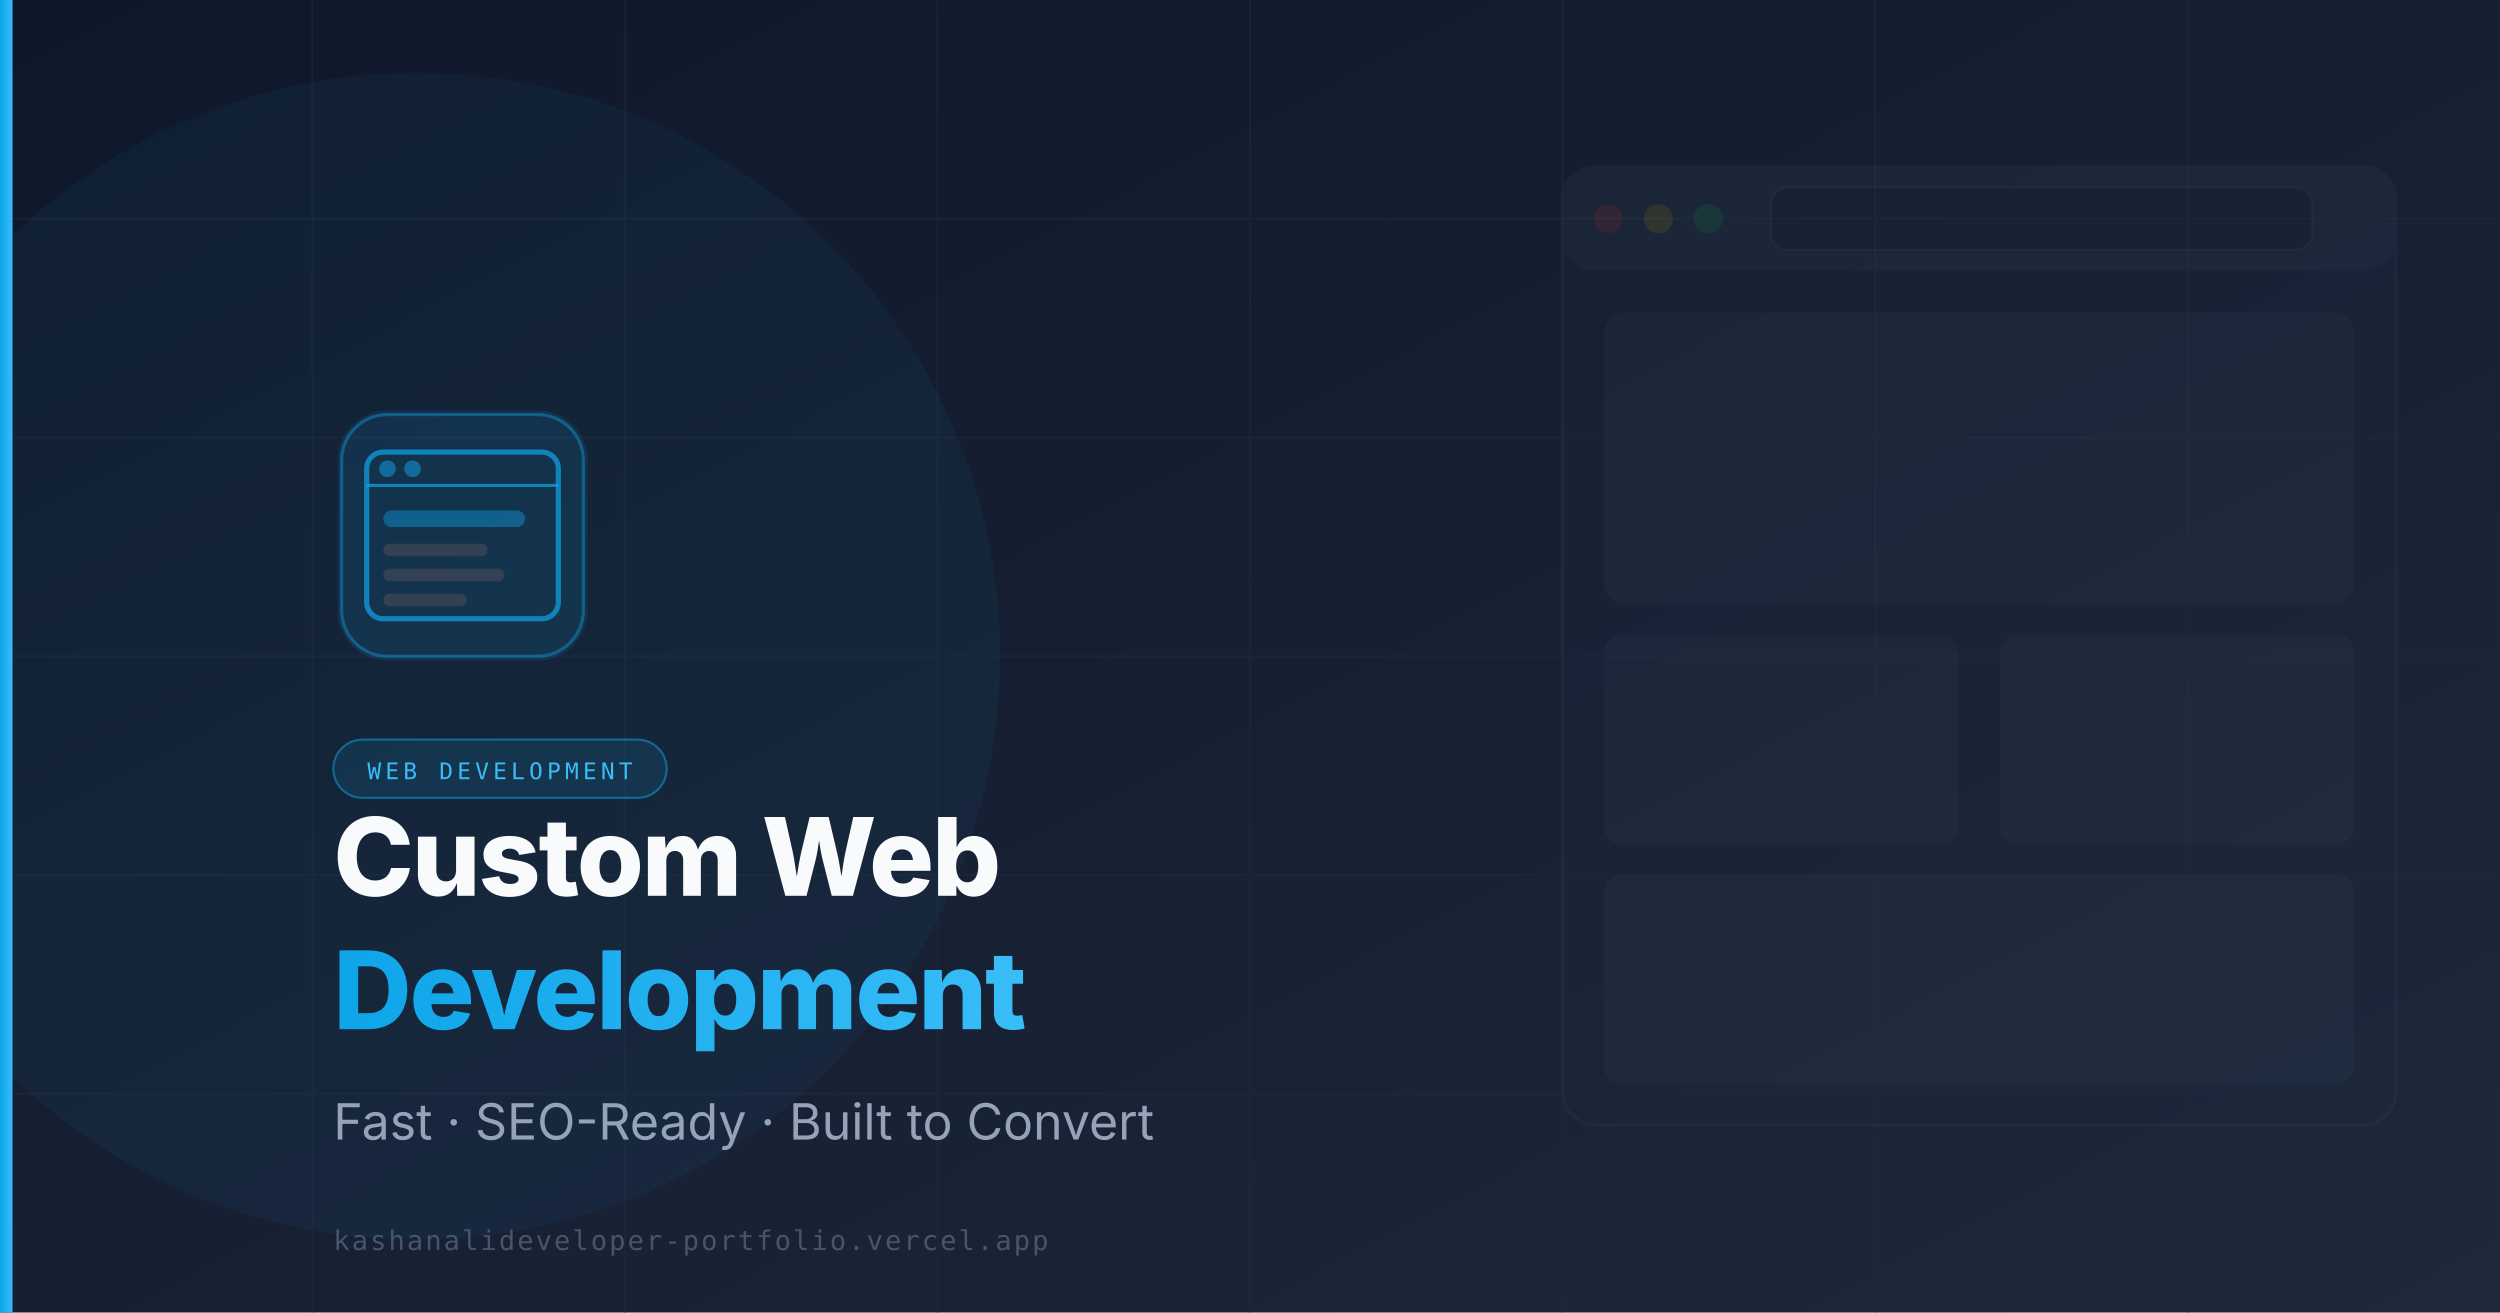
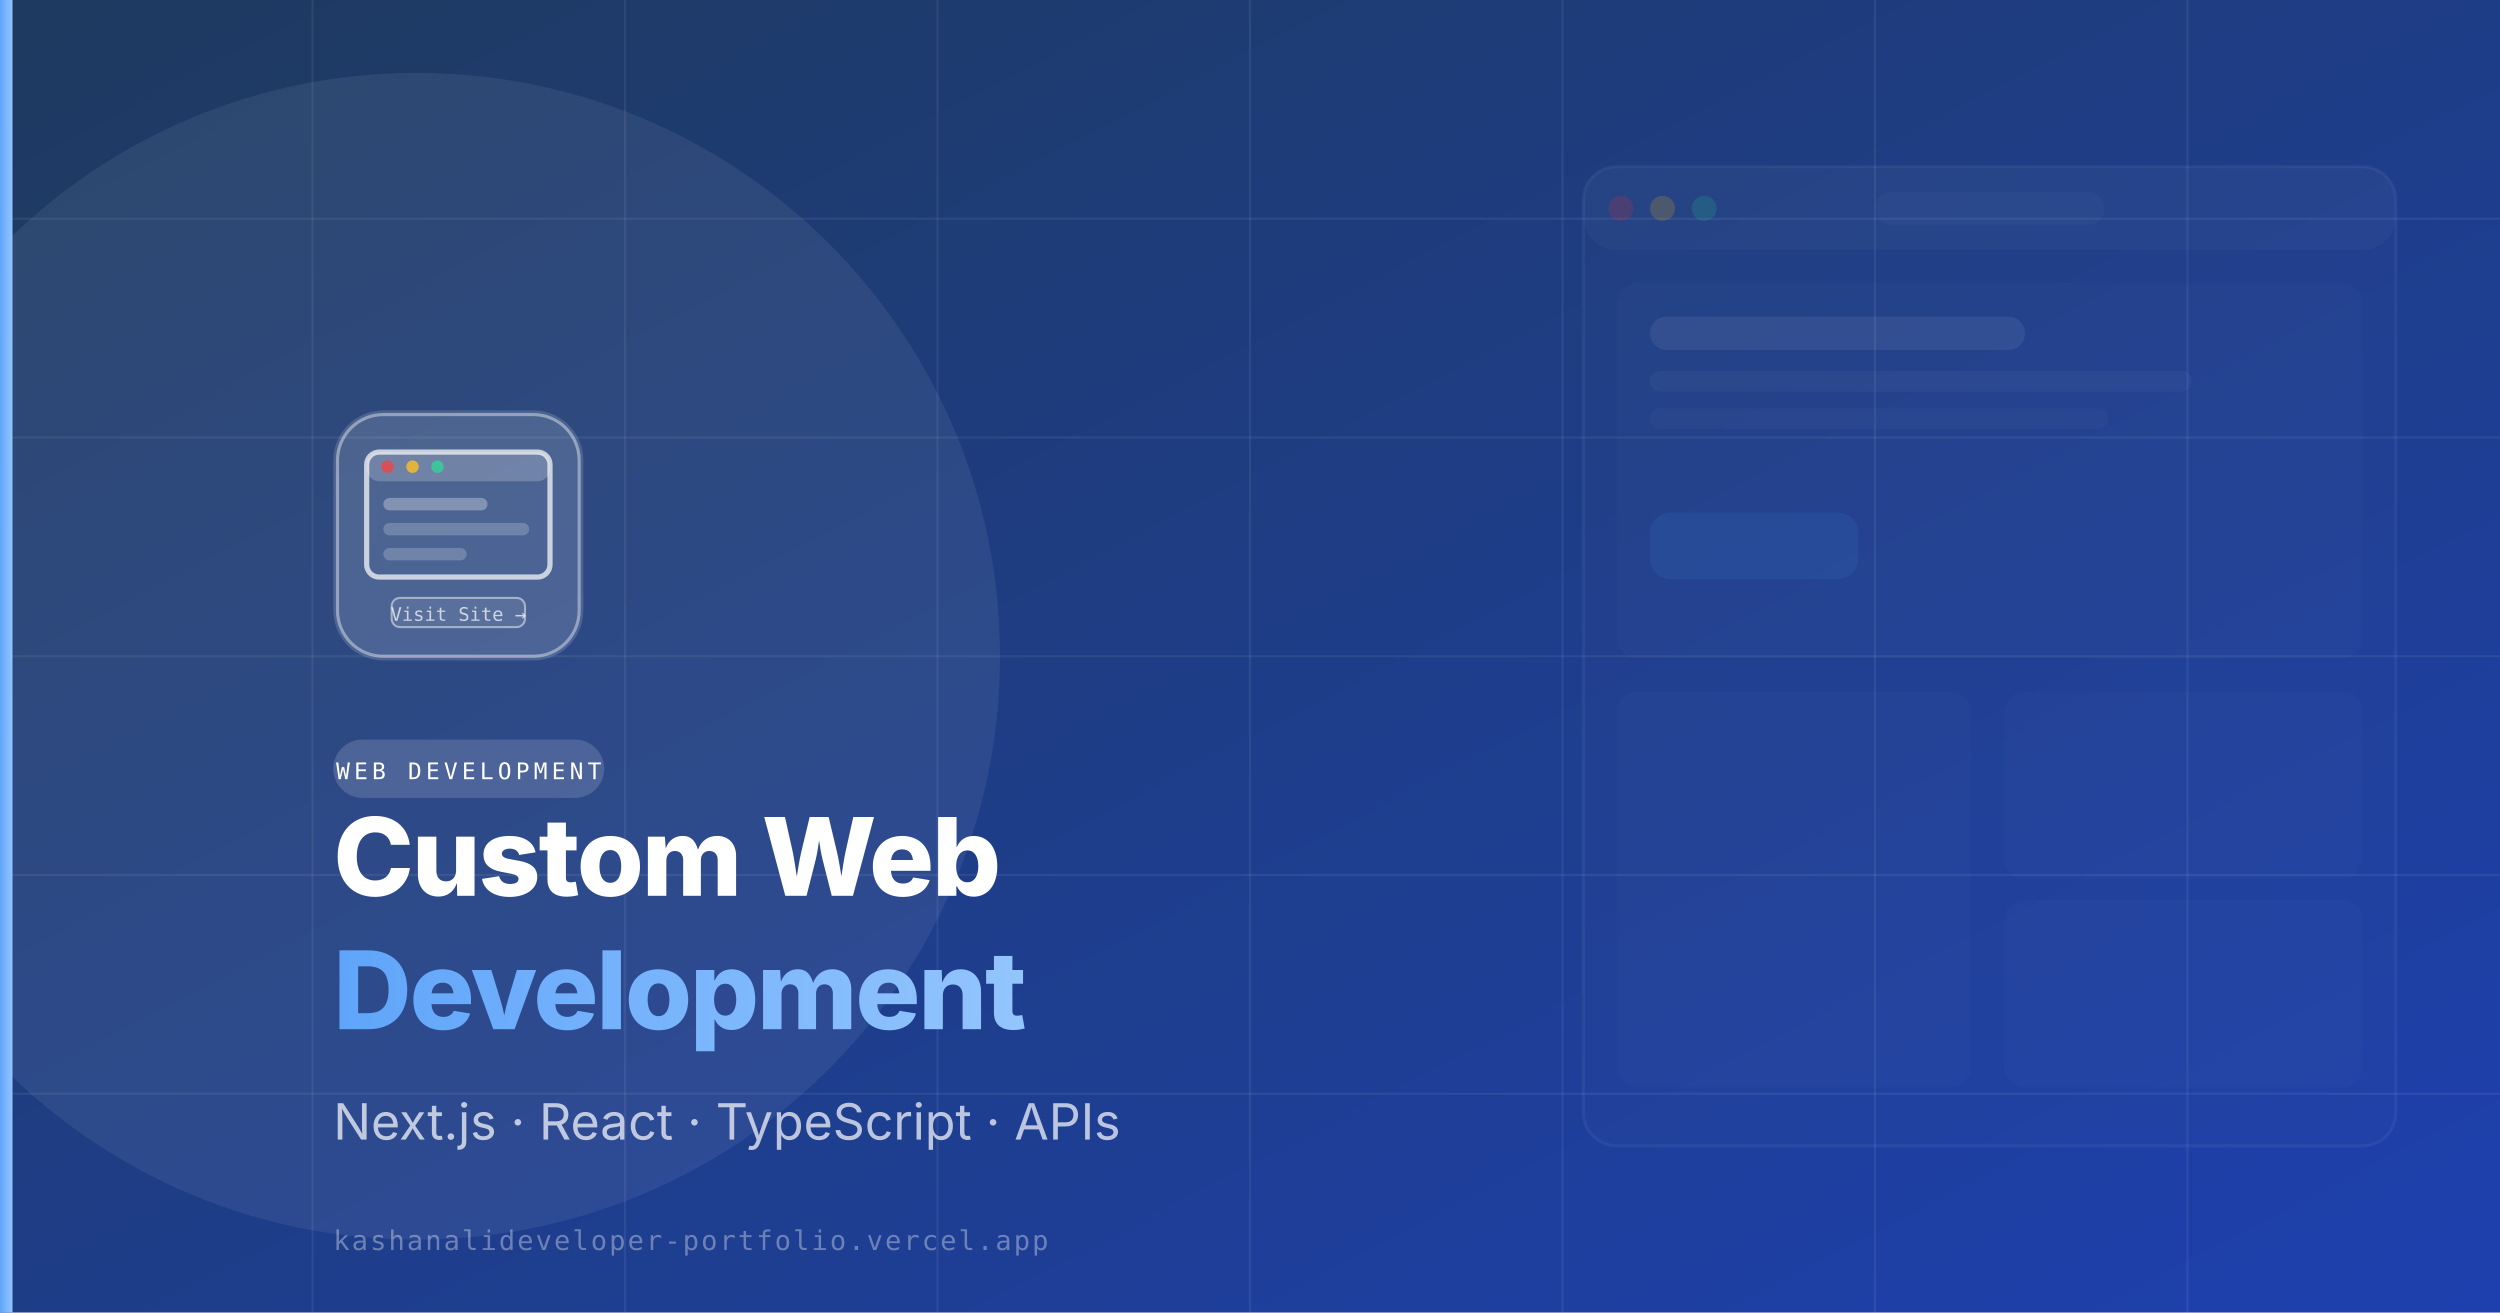
<svg xmlns="http://www.w3.org/2000/svg" width="1200" height="630" viewBox="0 0 1200 630">
  <defs>
    <linearGradient id="bg" x1="0%" y1="0%" x2="100%" y2="100%">
-       <stop offset="0%" style="stop-color:#0f172a" />
-       <stop offset="100%" style="stop-color:#1e293b" />
+       <stop offset="0%" style="stop-color:#1e3a5f" />
+       <stop offset="100%" style="stop-color:#1e40af" />
    </linearGradient>
-     <linearGradient id="accent" x1="0%" y1="0%" x2="100%" y2="0%">
-       <stop offset="0%" style="stop-color:#0ea5e9" />
-       <stop offset="100%" style="stop-color:#38bdf8" />
+     <linearGradient id="acc" x1="0%" y1="0%" x2="100%" y2="0%">
+       <stop offset="0%" style="stop-color:#60a5fa" />
+       <stop offset="100%" style="stop-color:#93c5fd" />
    </linearGradient>
  </defs>
  <rect width="1200" height="630" fill="url(#bg)" />
-   <g stroke="#1e293b" stroke-width="1" opacity="0.5">
+   <g stroke="rgba(255,255,255,0.07)" stroke-width="1">
    <line x1="0" y1="105" x2="1200" y2="105" />
    <line x1="0" y1="210" x2="1200" y2="210" />
    <line x1="0" y1="315" x2="1200" y2="315" />
    <line x1="0" y1="420" x2="1200" y2="420" />
    <line x1="0" y1="525" x2="1200" y2="525" />
    <line x1="150" y1="0" x2="150" y2="630" />
    <line x1="300" y1="0" x2="300" y2="630" />
    <line x1="450" y1="0" x2="450" y2="630" />
    <line x1="600" y1="0" x2="600" y2="630" />
    <line x1="750" y1="0" x2="750" y2="630" />
    <line x1="900" y1="0" x2="900" y2="630" />
    <line x1="1050" y1="0" x2="1050" y2="630" />
  </g>
-   <circle cx="200" cy="315" r="280" fill="#0ea5e9" opacity="0.05" />
-   <rect x="0" y="0" width="6" height="630" fill="url(#accent)" />
-   <g transform="translate(162, 197)">
-     <rect width="120" height="120" rx="24" fill="#0ea5e9" opacity="0.12" />
-     <rect x="2" y="2" width="116" height="116" rx="22" fill="none" stroke="#0ea5e9" stroke-width="1.5" opacity="0.4" />
-     <rect x="14" y="20" width="92" height="80" rx="8" fill="none" stroke="#0ea5e9" stroke-width="2.5" opacity="0.7" />
-     <line x1="14" y1="36" x2="106" y2="36" stroke="#0ea5e9" stroke-width="1.5" opacity="0.7" />
-     <circle cx="24" cy="28" r="4" fill="#0ea5e9" opacity="0.5" />
-     <circle cx="36" cy="28" r="4" fill="#0ea5e9" opacity="0.5" />
-     <rect x="22" y="48" width="68" height="8" rx="4" fill="#0ea5e9" opacity="0.4" />
-     <rect x="22" y="64" width="50" height="6" rx="3" fill="#334155" />
-     <rect x="22" y="76" width="58" height="6" rx="3" fill="#334155" />
-     <rect x="22" y="88" width="40" height="6" rx="3" fill="#334155" />
+   <circle cx="200" cy="315" r="280" fill="white" opacity="0.07" />
+   <rect x="0" y="0" width="6" height="630" fill="url(#acc)" />
+   <g transform="translate(160, 197)">
+     <rect width="120" height="120" rx="24" fill="white" opacity="0.15" />
+     <rect x="2" y="2" width="116" height="116" rx="22" fill="none" stroke="white" stroke-width="1.5" opacity="0.4" />
+     <rect x="16" y="20" width="88" height="60" rx="6" fill="none" stroke="white" stroke-width="2.5" opacity="0.7" />
+     <rect x="16" y="20" width="88" height="14" rx="6" fill="white" opacity="0.2" />
+     <circle cx="26" cy="27" r="3" fill="#ef4444" opacity="0.8" />
+     <circle cx="38" cy="27" r="3" fill="#fbbf24" opacity="0.8" />
+     <circle cx="50" cy="27" r="3" fill="#34d399" opacity="0.8" />
+     <rect x="24" y="42" width="50" height="6" rx="3" fill="rgba(255,255,255,0.3)" />
+     <rect x="24" y="54" width="70" height="6" rx="3" fill="rgba(255,255,255,0.2)" />
+     <rect x="24" y="66" width="40" height="6" rx="3" fill="rgba(255,255,255,0.2)" />
+     <rect x="28" y="90" width="64" height="14" rx="4" fill="rgba(255,255,255,0.15)" stroke="white" stroke-width="1" opacity="0.5" />
+     <text x="60" y="101" font-family="monospace" font-size="9" fill="white" text-anchor="middle" opacity="0.7">Visit Site →</text>
  </g>
-   <rect x="160" y="355" width="160" height="28" rx="14" fill="#0ea5e9" opacity="0.12" />
-   <rect x="160" y="355" width="160" height="28" rx="14" fill="none" stroke="#0ea5e9" stroke-width="1" opacity="0.5" />
-   <text x="240" y="374" font-family="monospace" font-size="11" fill="#38bdf8" text-anchor="middle" letter-spacing="2">WEB DEVELOPMENT</text>
-   <text x="160" y="430" font-family="'Inter', 'Helvetica Neue', sans-serif" font-size="52" font-weight="800" fill="#f8fafc" letter-spacing="-1">Custom Web</text>
-   <text x="160" y="494" font-family="'Inter', 'Helvetica Neue', sans-serif" font-size="52" font-weight="800" fill="url(#accent)" letter-spacing="-1">Development</text>
-   <text x="160" y="547" font-family="'Inter', 'Helvetica Neue', sans-serif" font-size="24" font-weight="400" fill="#94a3b8">Fast · SEO-Ready · Built to Convert</text>
-   <g transform="translate(750, 80)" opacity="0.2">
-     <rect width="400" height="460" rx="16" fill="#1e293b" stroke="#334155" stroke-width="1.5" />
-     <rect x="0" y="0" width="400" height="50" rx="16" fill="#334155" />
-     <circle cx="22" cy="25" r="7" fill="#ef4444" opacity="0.6" />
-     <circle cx="46" cy="25" r="7" fill="#eab308" opacity="0.6" />
-     <circle cx="70" cy="25" r="7" fill="#22c55e" opacity="0.6" />
-     <rect x="100" y="10" width="260" height="30" rx="8" fill="#1e293b" stroke="#475569" stroke-width="1" />
-     <rect x="20" y="70" width="360" height="140" rx="10" fill="#334155" />
-     <rect x="20" y="225" width="170" height="100" rx="8" fill="#334155" />
-     <rect x="210" y="225" width="170" height="100" rx="8" fill="#334155" />
-     <rect x="20" y="340" width="360" height="100" rx="8" fill="#334155" />
+   <rect x="160" y="355" width="130" height="28" rx="14" fill="white" opacity="0.15" />
+   <text x="225" y="374" font-family="monospace" font-size="11" fill="white" text-anchor="middle" letter-spacing="2">WEB DEVELOPMENT</text>
+   <text x="160" y="430" font-family="'Inter','Helvetica Neue',sans-serif" font-size="52" font-weight="800" fill="white" letter-spacing="-1">Custom Web</text>
+   <text x="160" y="494" font-family="'Inter','Helvetica Neue',sans-serif" font-size="52" font-weight="800" fill="url(#acc)" letter-spacing="-1">Development</text>
+   <text x="160" y="547" font-family="'Inter','Helvetica Neue',sans-serif" font-size="24" font-weight="400" fill="rgba(255,255,255,0.7)">Next.js · React · TypeScript · APIs</text>
+   <g transform="translate(760, 80)" opacity="0.25">
+     <rect width="390" height="470" rx="16" fill="rgba(255,255,255,0.05)" stroke="rgba(255,255,255,0.2)" stroke-width="1.5" />
+     <rect x="0" y="0" width="390" height="40" rx="16" fill="rgba(255,255,255,0.1)" />
+     <circle cx="18" cy="20" r="6" fill="#ef4444" opacity="0.8" />
+     <circle cx="38" cy="20" r="6" fill="#fbbf24" opacity="0.8" />
+     <circle cx="58" cy="20" r="6" fill="#34d399" opacity="0.8" />
+     <rect x="140" y="12" width="110" height="16" rx="8" fill="rgba(255,255,255,0.1)" />
+     <rect x="16" y="56" width="358" height="180" rx="10" fill="rgba(255,255,255,0.06)" />
+     <rect x="32" y="72" width="180" height="16" rx="8" fill="rgba(255,255,255,0.3)" />
+     <rect x="32" y="98" width="260" height="10" rx="5" fill="rgba(255,255,255,0.15)" />
+     <rect x="32" y="116" width="220" height="10" rx="5" fill="rgba(255,255,255,0.1)" />
+     <rect x="32" y="166" width="100" height="32" rx="10" fill="#60a5fa" opacity="0.4" />
+     <rect x="16" y="252" width="170" height="190" rx="10" fill="rgba(255,255,255,0.06)" />
+     <rect x="202" y="252" width="172" height="90" rx="10" fill="rgba(255,255,255,0.06)" />
+     <rect x="202" y="352" width="172" height="90" rx="10" fill="rgba(255,255,255,0.06)" />
  </g>
-   <text x="160" y="600" font-family="monospace" font-size="13" fill="#475569" letter-spacing="1">kashanalideveloper-portfolio.vercel.app</text>
+   <text x="160" y="600" font-family="monospace" font-size="13" fill="rgba(255,255,255,0.35)" letter-spacing="1">kashanalideveloper-portfolio.vercel.app</text>
</svg>
